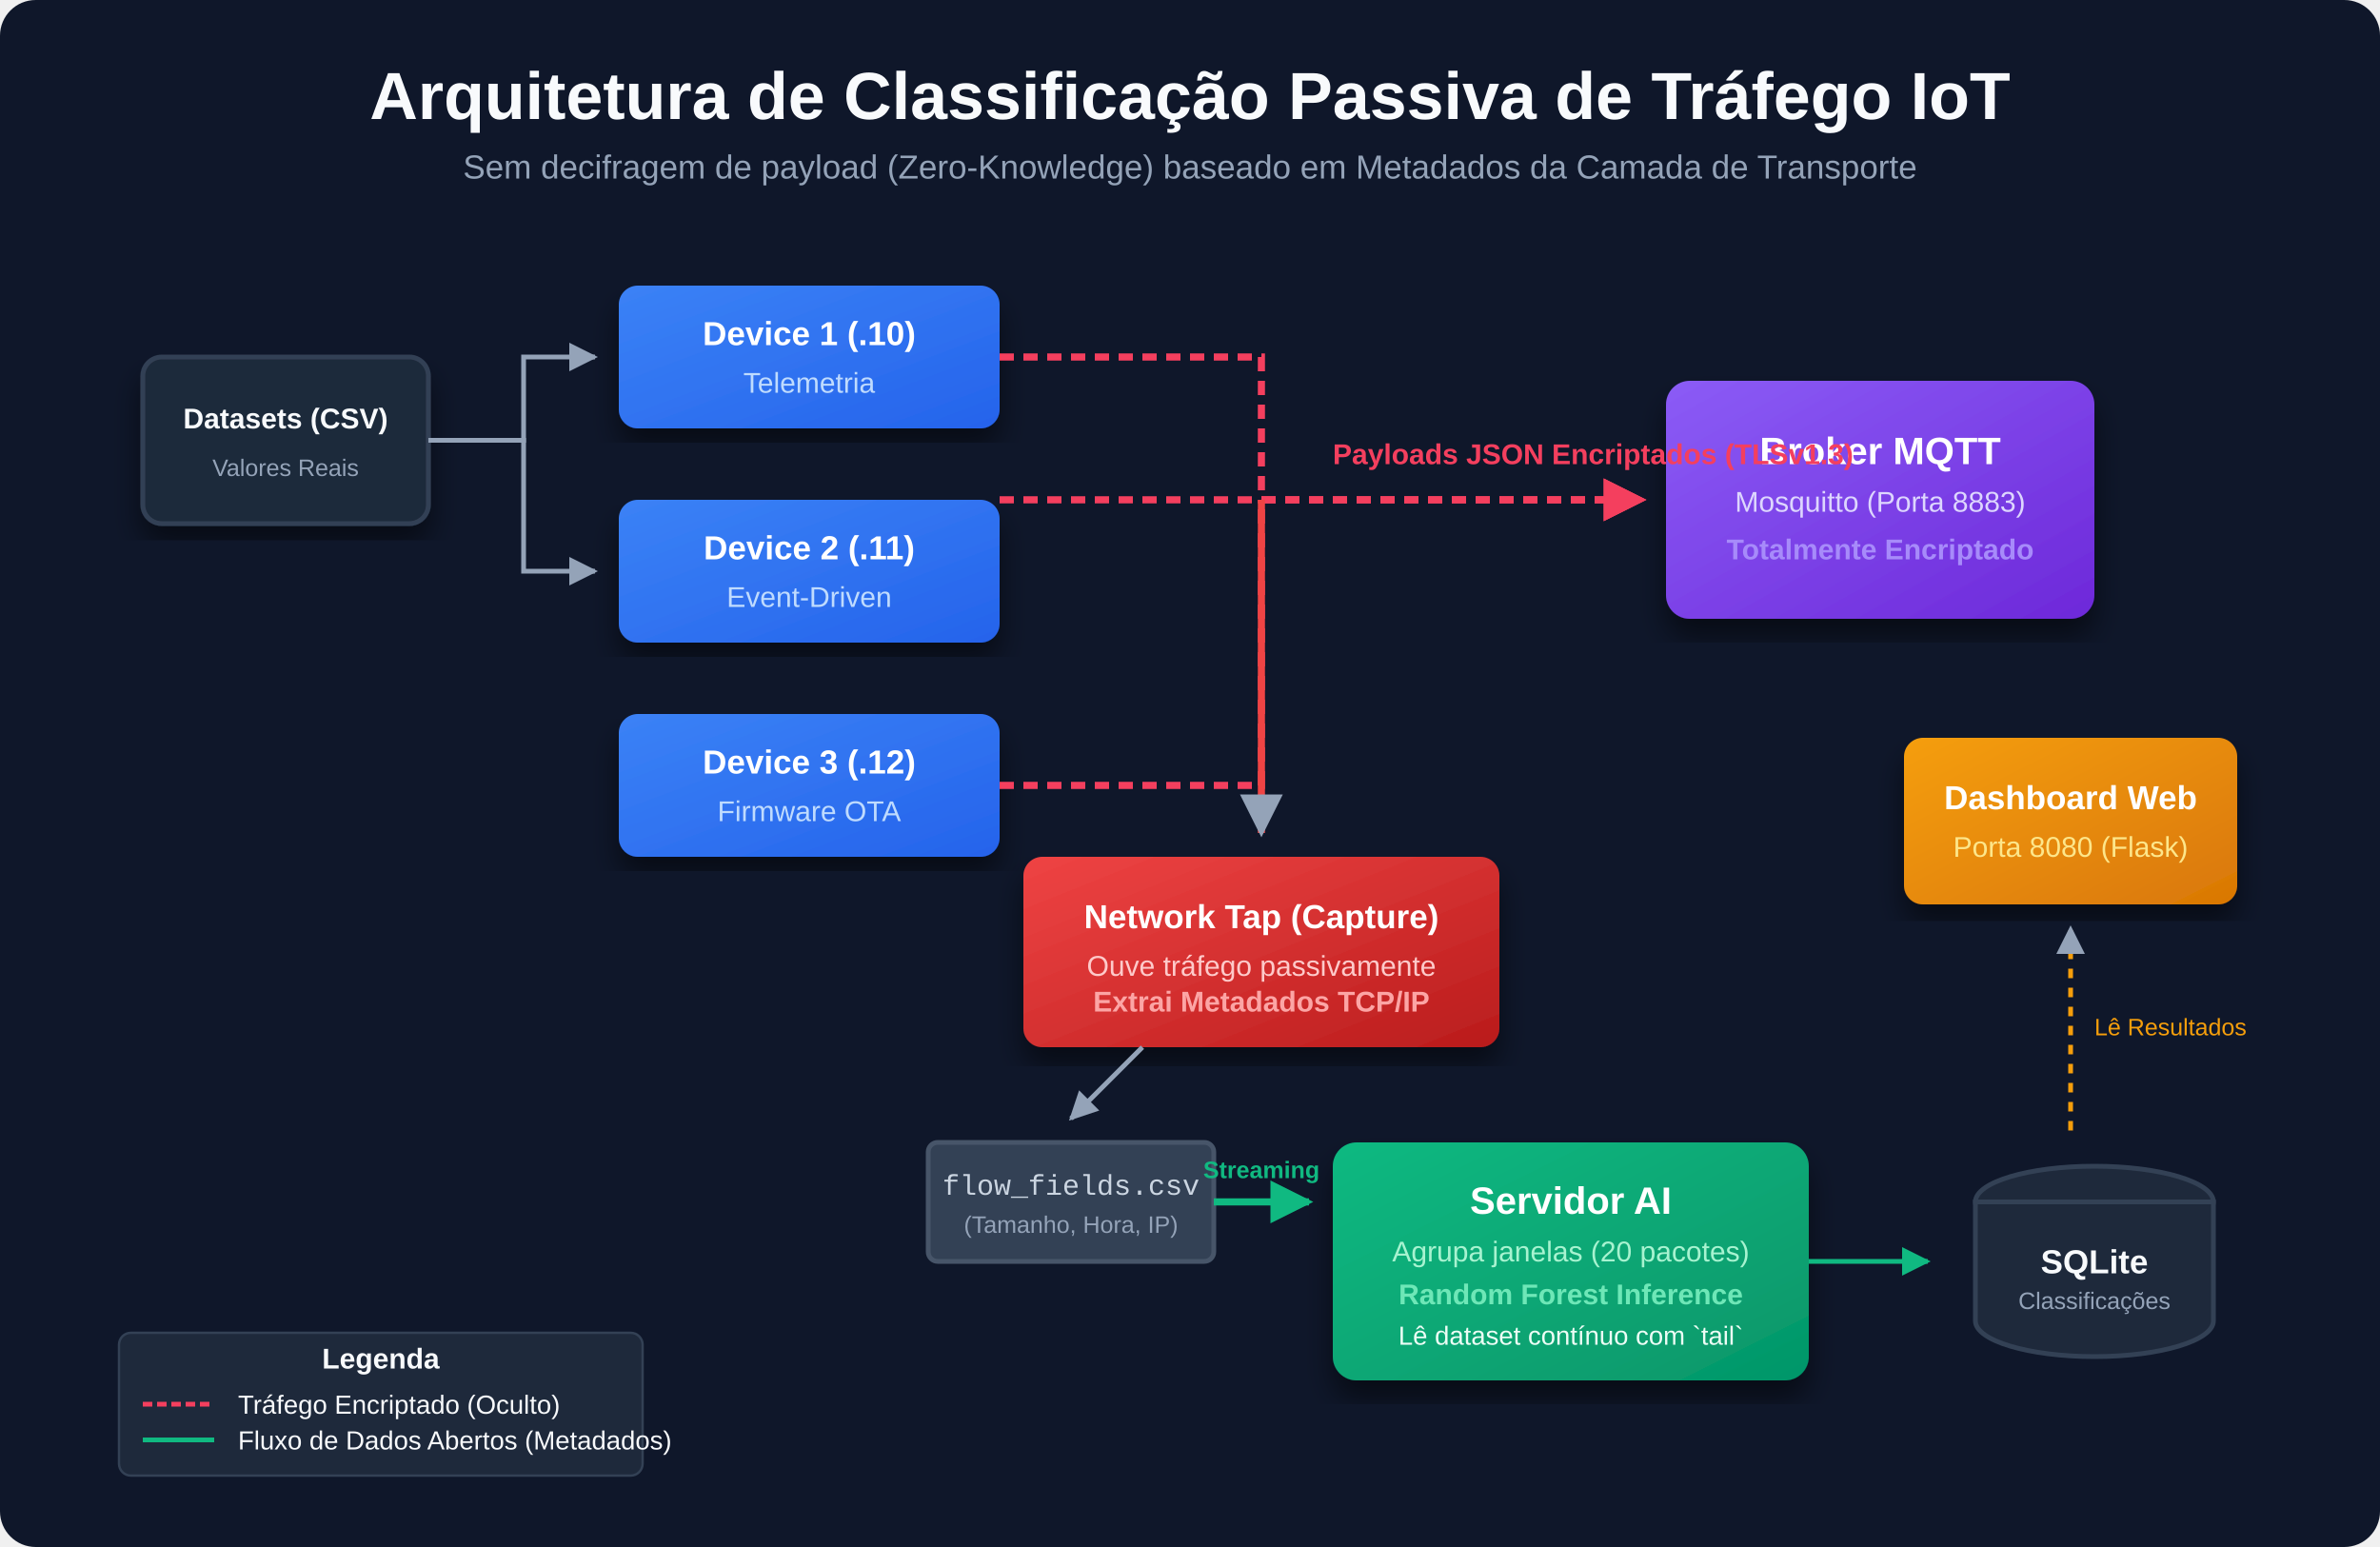
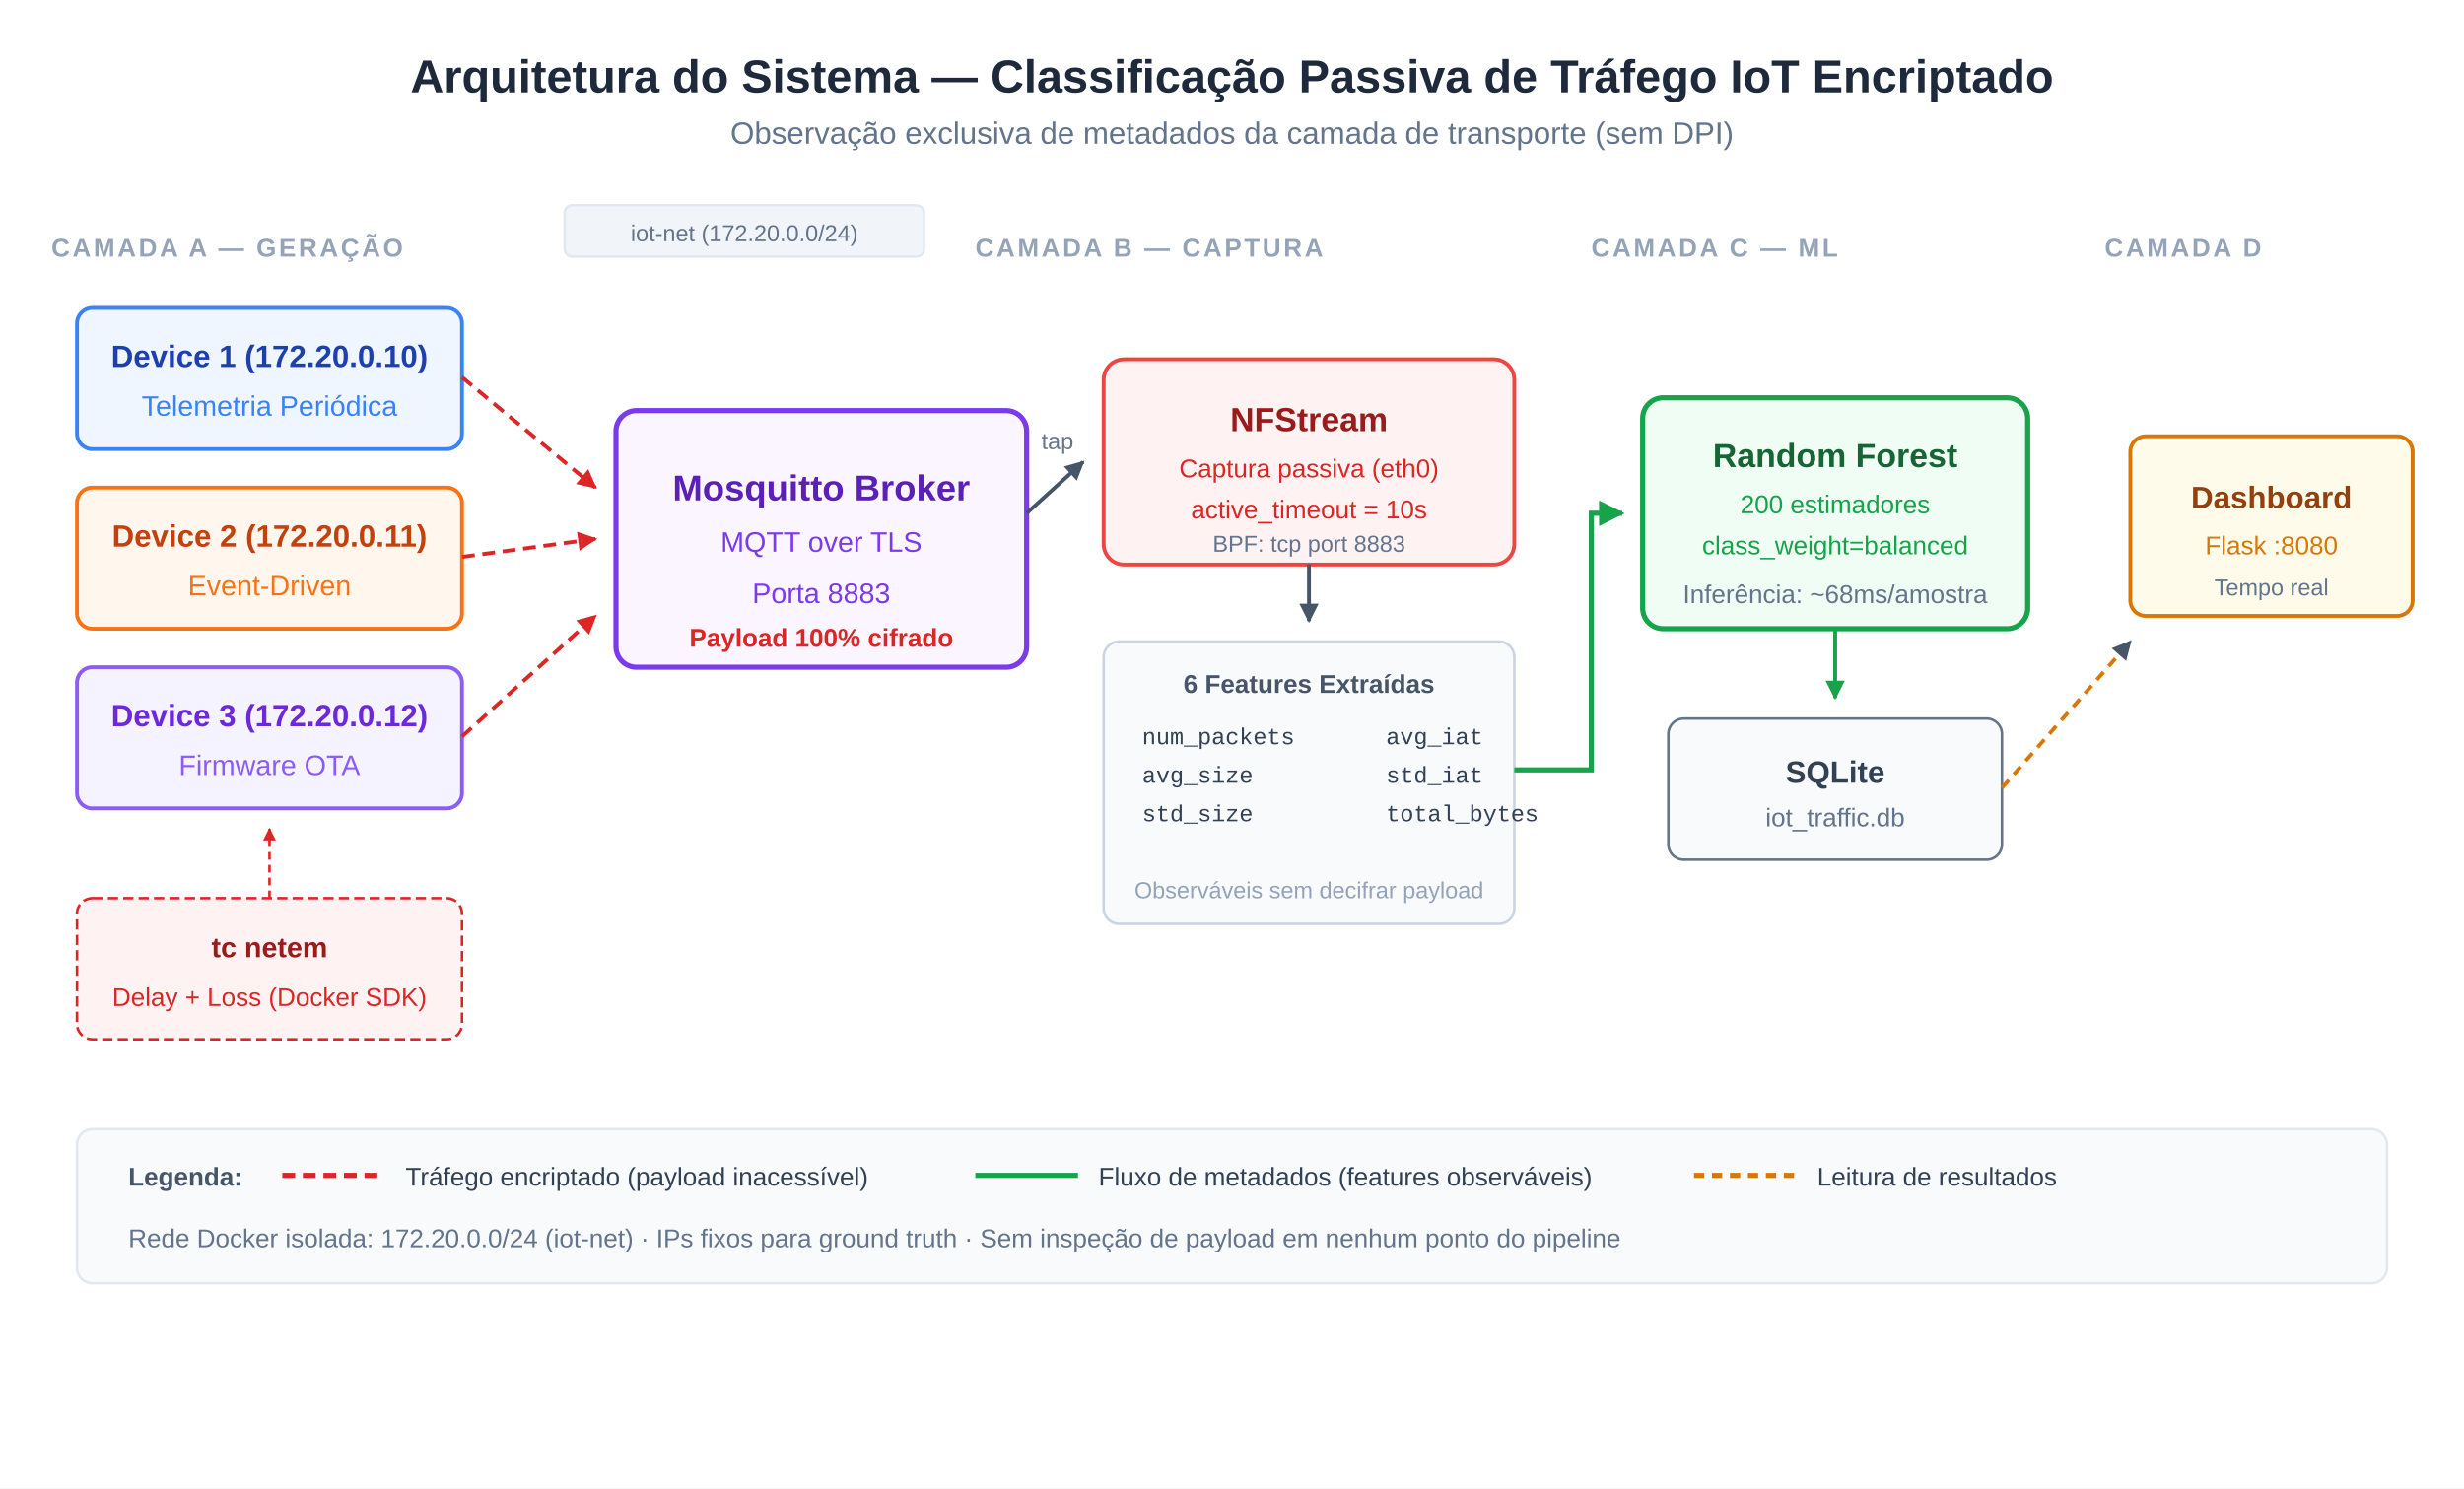
- <svg xmlns="http://www.w3.org/2000/svg" viewBox="0 0 1000 650">
-   <rect width="1000" height="650" fill="#0f172a" rx="15" />
+ <svg xmlns="http://www.w3.org/2000/svg" viewBox="0 0 960 580">
+   <rect width="960" height="580" fill="#ffffff" />
  <defs>
-     <filter id="shadow" x="-10%" y="-10%" width="120%" height="120%">
-       <feDropShadow dx="0" dy="8" stdDeviation="6" flood-color="#000000" flood-opacity="0.5" />
-     </filter>
-     <linearGradient id="gradDevice" x1="0%" y1="0%" x2="100%" y2="100%">
-       <stop offset="0%" stop-color="#3b82f6" />
-       <stop offset="100%" stop-color="#2563eb" />
-     </linearGradient>
-     <linearGradient id="gradBroker" x1="0%" y1="0%" x2="100%" y2="100%">
-       <stop offset="0%" stop-color="#8b5cf6" />
-       <stop offset="100%" stop-color="#6d28d9" />
-     </linearGradient>
-     <linearGradient id="gradCapture" x1="0%" y1="0%" x2="100%" y2="100%">
-       <stop offset="0%" stop-color="#ef4444" />
-       <stop offset="100%" stop-color="#b91c1c" />
-     </linearGradient>
-     <linearGradient id="gradAI" x1="0%" y1="0%" x2="100%" y2="100%">
-       <stop offset="0%" stop-color="#10b981" />
-       <stop offset="100%" stop-color="#059669" />
-     </linearGradient>
-     <linearGradient id="gradDash" x1="0%" y1="0%" x2="100%" y2="100%">
-       <stop offset="0%" stop-color="#f59e0b" />
-       <stop offset="100%" stop-color="#d97706" />
-     </linearGradient>
-     <marker id="arrow" viewBox="0 0 10 10" refX="9" refY="5" markerWidth="6" markerHeight="6" orient="auto">
-       <path d="M 0 0 L 10 5 L 0 10 z" fill="#94a3b8" />
+     <marker id="arr" viewBox="0 0 10 10" refX="9" refY="5" markerWidth="5" markerHeight="5" orient="auto">
+       <path d="M 0 0 L 10 5 L 0 10 z" fill="#475569" />
    </marker>
-     <marker id="arrow-enc" viewBox="0 0 10 10" refX="9" refY="5" markerWidth="6" markerHeight="6" orient="auto">
-       <path d="M 0 0 L 10 5 L 0 10 z" fill="#f43f5e" />
+     <marker id="arr-red" viewBox="0 0 10 10" refX="9" refY="5" markerWidth="5" markerHeight="5" orient="auto">
+       <path d="M 0 0 L 10 5 L 0 10 z" fill="#dc2626" />
    </marker>
-     <marker id="arrow-green" viewBox="0 0 10 10" refX="9" refY="5" markerWidth="6" markerHeight="6" orient="auto">
-       <path d="M 0 0 L 10 5 L 0 10 z" fill="#10b981" />
+     <marker id="arr-green" viewBox="0 0 10 10" refX="9" refY="5" markerWidth="5" markerHeight="5" orient="auto">
+       <path d="M 0 0 L 10 5 L 0 10 z" fill="#16a34a" />
    </marker>
  </defs>
-   <text x="500" y="50" font-family="Arial, sans-serif" font-size="28" font-weight="bold" fill="#f8fafc" text-anchor="middle">Arquitetura de Classificação Passiva de Tráfego IoT</text>
-   <text x="500" y="75" font-family="Arial, sans-serif" font-size="14" fill="#94a3b8" text-anchor="middle">Sem decifragem de payload (Zero-Knowledge) baseado em Metadados da Camada de Transporte</text>
-   <g transform="translate(60, 150)">
-     <rect x="0" y="0" width="120" height="70" rx="8" fill="#1e293b" stroke="#334155" stroke-width="2" filter="url(#shadow)" />
-     <text x="60" y="30" font-family="Arial" font-size="12" font-weight="bold" fill="#f8fafc" text-anchor="middle">Datasets (CSV)</text>
-     <text x="60" y="50" font-family="Arial" font-size="10" fill="#94a3b8" text-anchor="middle">Valores Reais</text>
-   </g>
-   <g transform="translate(260, 120)">
-     <rect x="0" y="0" width="160" height="60" rx="8" fill="url(#gradDevice)" filter="url(#shadow)" />
-     <text x="80" y="25" font-family="Arial" font-size="14" font-weight="bold" fill="white" text-anchor="middle">Device 1 (.10)</text>
-     <text x="80" y="45" font-family="Arial" font-size="12" fill="#bfdbfe" text-anchor="middle">Telemetria</text>
-     <rect x="0" y="90" width="160" height="60" rx="8" fill="url(#gradDevice)" filter="url(#shadow)" />
-     <text x="80" y="115" font-family="Arial" font-size="14" font-weight="bold" fill="white" text-anchor="middle">Device 2 (.11)</text>
-     <text x="80" y="135" font-family="Arial" font-size="12" fill="#bfdbfe" text-anchor="middle">Event-Driven</text>
-     <rect x="0" y="180" width="160" height="60" rx="8" fill="url(#gradDevice)" filter="url(#shadow)" />
-     <text x="80" y="205" font-family="Arial" font-size="14" font-weight="bold" fill="white" text-anchor="middle">Device 3 (.12)</text>
-     <text x="80" y="225" font-family="Arial" font-size="12" fill="#bfdbfe" text-anchor="middle">Firmware OTA</text>
-   </g>
-   <path d="M 180 185 L 220 185 L 220 150 L 250 150" fill="none" stroke="#94a3b8" stroke-width="2" marker-end="url(#arrow)" />
-   <path d="M 180 185 L 220 185 L 220 240 L 250 240" fill="none" stroke="#94a3b8" stroke-width="2" marker-end="url(#arrow)" />
-   <g transform="translate(700, 160)">
-     <rect x="0" y="0" width="180" height="100" rx="10" fill="url(#gradBroker)" filter="url(#shadow)" />
-     <text x="90" y="35" font-family="Arial" font-size="16" font-weight="bold" fill="white" text-anchor="middle">Broker MQTT</text>
-     <text x="90" y="55" font-family="Arial" font-size="12" fill="#ddd6fe" text-anchor="middle">Mosquitto (Porta 8883)</text>
-     <text x="90" y="75" font-family="Arial" font-size="12" font-weight="bold" fill="#a78bfa" text-anchor="middle">Totalmente Encriptado</text>
-   </g>
-   <path d="M 420 150 L 530 150 L 530 210 L 690 210" fill="none" stroke="#f43f5e" stroke-width="3" stroke-dasharray="6,4" marker-end="url(#arrow-enc)" />
-   <path d="M 420 210 L 690 210" fill="none" stroke="#f43f5e" stroke-width="3" stroke-dasharray="6,4" marker-end="url(#arrow-enc)" />
-   <path d="M 420 330 L 530 330 L 530 210" fill="none" stroke="#f43f5e" stroke-width="3" stroke-dasharray="6,4" />
-   <text x="560" y="195" font-family="Arial" font-size="12" font-weight="bold" fill="#f43f5e">Payloads JSON Encriptados (TLSv1.3)</text>
-   <g transform="translate(430, 360)">
-     <rect x="0" y="0" width="200" height="80" rx="8" fill="url(#gradCapture)" filter="url(#shadow)" />
-     <text x="100" y="30" font-family="Arial" font-size="14" font-weight="bold" fill="white" text-anchor="middle">Network Tap (Capture)</text>
-     <text x="100" y="50" font-family="Arial" font-size="12" fill="#fecaca" text-anchor="middle">Ouve tráfego passivamente</text>
-     <text x="100" y="65" font-family="Arial" font-size="12" font-weight="bold" fill="#fca5a5" text-anchor="middle">Extrai Metadados TCP/IP</text>
-   </g>
-   <path d="M 530 210 L 530 350" fill="none" stroke="#ef4444" stroke-width="3" marker-end="url(#arrow)" />
-   <g transform="translate(390, 480)">
-     <rect x="0" y="0" width="120" height="50" rx="4" fill="#334155" stroke="#475569" stroke-width="2" />
-     <text x="60" y="22" font-family="Courier New" font-size="12" fill="#cbd5e1" text-anchor="middle">flow_fields.csv</text>
-     <text x="60" y="38" font-family="Arial" font-size="10" fill="#94a3b8" text-anchor="middle">(Tamanho, Hora, IP)</text>
-   </g>
-   <path d="M 480 440 L 450 470" fill="none" stroke="#94a3b8" stroke-width="2" marker-end="url(#arrow)" />
-   <g transform="translate(560, 480)">
-     <rect x="0" y="0" width="200" height="100" rx="10" fill="url(#gradAI)" filter="url(#shadow)" />
-     <text x="100" y="30" font-family="Arial" font-size="16" font-weight="bold" fill="white" text-anchor="middle">Servidor AI</text>
-     <text x="100" y="50" font-family="Arial" font-size="12" fill="#a7f3d0" text-anchor="middle">Agrupa janelas (20 pacotes)</text>
-     <text x="100" y="68" font-family="Arial" font-size="12" font-weight="bold" fill="#6ee7b7" text-anchor="middle">Random Forest Inference</text>
-     <text x="100" y="85" font-family="Arial" font-size="11" fill="#ecfdf5" text-anchor="middle">Lê dataset contínuo com `tail`</text>
-   </g>
-   <path d="M 510 505 L 550 505" fill="none" stroke="#10b981" stroke-width="3" marker-end="url(#arrow-green)" />
-   <text x="530" y="495" font-family="Arial" font-size="10" font-weight="bold" fill="#10b981" text-anchor="middle">Streaming</text>
-   <g transform="translate(820, 490)">
-     <ellipse cx="60" cy="15" rx="50" ry="15" fill="#1e293b" stroke="#334155" stroke-width="2" />
-     <path d="M 10 15 L 10 65 A 50 15 0 0 0 110 65 L 110 15 z" fill="#1e293b" stroke="#334155" stroke-width="2" />
-     <text x="60" y="45" font-family="Arial" font-size="14" font-weight="bold" fill="#f8fafc" text-anchor="middle">SQLite</text>
-     <text x="60" y="60" font-family="Arial" font-size="10" fill="#94a3b8" text-anchor="middle">Classificações</text>
-   </g>
-   <path d="M 760 530 L 810 530" fill="none" stroke="#10b981" stroke-width="2" marker-end="url(#arrow-green)" />
-   <g transform="translate(800, 310)">
-     <rect x="0" y="0" width="140" height="70" rx="8" fill="url(#gradDash)" filter="url(#shadow)" />
-     <text x="70" y="30" font-family="Arial" font-size="14" font-weight="bold" fill="white" text-anchor="middle">Dashboard Web</text>
-     <text x="70" y="50" font-family="Arial" font-size="12" fill="#fde68a" text-anchor="middle">Porta 8080 (Flask)</text>
-   </g>
-   <path d="M 870 475 L 870 390" fill="none" stroke="#f59e0b" stroke-dasharray="4,4" stroke-width="2" marker-end="url(#arrow)" />
-   <text x="880" y="435" font-family="Arial" font-size="10" fill="#f59e0b">Lê Resultados</text>
-   <g transform="translate(50, 560)">
-     <rect x="0" y="0" width="220" height="60" rx="5" fill="#1e293b" stroke="#334155" />
-     <text x="110" y="15" font-family="Arial" font-size="12" font-weight="bold" fill="#f8fafc" text-anchor="middle">Legenda</text>
-     <path d="M 10 30 L 40 30" fill="none" stroke="#f43f5e" stroke-width="2" stroke-dasharray="4,2" />
-     <text x="50" y="34" font-family="Arial" font-size="11" fill="#f8fafc">Tráfego Encriptado (Oculto)</text>
-     <path d="M 10 45 L 40 45" fill="none" stroke="#10b981" stroke-width="2" />
-     <text x="50" y="49" font-family="Arial" font-size="11" fill="#f8fafc">Fluxo de Dados Abertos (Metadados)</text>
-   </g>
+   <text x="480" y="36" font-family="Arial, sans-serif" font-size="18" font-weight="bold" fill="#1e293b" text-anchor="middle">Arquitetura do Sistema — Classificação Passiva de Tráfego IoT Encriptado</text>
+   <text x="480" y="56" font-family="Arial, sans-serif" font-size="12" fill="#64748b" text-anchor="middle">Observação exclusiva de metadados da camada de transporte (sem DPI)</text>
+   <text x="20" y="100" font-family="Arial" font-size="10" font-weight="bold" fill="#94a3b8" letter-spacing="1">CAMADA A — GERAÇÃO</text>
+   <text x="380" y="100" font-family="Arial" font-size="10" font-weight="bold" fill="#94a3b8" letter-spacing="1">CAMADA B — CAPTURA</text>
+   <text x="620" y="100" font-family="Arial" font-size="10" font-weight="bold" fill="#94a3b8" letter-spacing="1">CAMADA C — ML</text>
+   <text x="820" y="100" font-family="Arial" font-size="10" font-weight="bold" fill="#94a3b8" letter-spacing="1">CAMADA D</text>
+   <rect x="30" y="120" width="150" height="55" rx="6" fill="#eff6ff" stroke="#3b82f6" stroke-width="1.5" />
+   <text x="105" y="143" font-family="Arial" font-size="12" font-weight="bold" fill="#1e40af" text-anchor="middle">Device 1 (172.20.0.10)</text>
+   <text x="105" y="162" font-family="Arial" font-size="11" fill="#3b82f6" text-anchor="middle">Telemetria Periódica</text>
+   <rect x="30" y="190" width="150" height="55" rx="6" fill="#fff7ed" stroke="#f97316" stroke-width="1.5" />
+   <text x="105" y="213" font-family="Arial" font-size="12" font-weight="bold" fill="#c2410c" text-anchor="middle">Device 2 (172.20.0.11)</text>
+   <text x="105" y="232" font-family="Arial" font-size="11" fill="#f97316" text-anchor="middle">Event-Driven</text>
+   <rect x="30" y="260" width="150" height="55" rx="6" fill="#f5f3ff" stroke="#8b5cf6" stroke-width="1.5" />
+   <text x="105" y="283" font-family="Arial" font-size="12" font-weight="bold" fill="#6d28d9" text-anchor="middle">Device 3 (172.20.0.12)</text>
+   <text x="105" y="302" font-family="Arial" font-size="11" fill="#8b5cf6" text-anchor="middle">Firmware OTA</text>
+   <rect x="240" y="160" width="160" height="100" rx="8" fill="#faf5ff" stroke="#7c3aed" stroke-width="2" />
+   <text x="320" y="195" font-family="Arial" font-size="14" font-weight="bold" fill="#5b21b6" text-anchor="middle">Mosquitto Broker</text>
+   <text x="320" y="215" font-family="Arial" font-size="11" fill="#7c3aed" text-anchor="middle">MQTT over TLS</text>
+   <text x="320" y="235" font-family="Arial" font-size="11" fill="#7c3aed" text-anchor="middle">Porta 8883</text>
+   <text x="320" y="252" font-family="Arial" font-size="10" font-weight="bold" fill="#dc2626" text-anchor="middle">Payload 100% cifrado</text>
+   <path d="M 180 147 L 232 190" fill="none" stroke="#dc2626" stroke-width="1.5" stroke-dasharray="5,3" marker-end="url(#arr-red)" />
+   <path d="M 180 217 L 232 210" fill="none" stroke="#dc2626" stroke-width="1.5" stroke-dasharray="5,3" marker-end="url(#arr-red)" />
+   <path d="M 180 287 L 232 240" fill="none" stroke="#dc2626" stroke-width="1.5" stroke-dasharray="5,3" marker-end="url(#arr-red)" />
+   <rect x="430" y="140" width="160" height="80" rx="8" fill="#fef2f2" stroke="#ef4444" stroke-width="1.5" />
+   <text x="510" y="168" font-family="Arial" font-size="13" font-weight="bold" fill="#991b1b" text-anchor="middle">NFStream</text>
+   <text x="510" y="186" font-family="Arial" font-size="10" fill="#dc2626" text-anchor="middle">Captura passiva (eth0)</text>
+   <text x="510" y="202" font-family="Arial" font-size="10" fill="#dc2626" text-anchor="middle">active_timeout = 10s</text>
+   <text x="510" y="215" font-family="Arial" font-size="9" fill="#64748b" text-anchor="middle">BPF: tcp port 8883</text>
+   <path d="M 400 200 L 422 180" fill="none" stroke="#475569" stroke-width="1.5" marker-end="url(#arr)" />
+   <text x="412" y="175" font-family="Arial" font-size="9" fill="#64748b" text-anchor="middle">tap</text>
+   <rect x="430" y="250" width="160" height="110" rx="6" fill="#f8fafc" stroke="#cbd5e1" stroke-width="1" />
+   <text x="510" y="270" font-family="Arial" font-size="10" font-weight="bold" fill="#475569" text-anchor="middle">6 Features Extraídas</text>
+   <text x="445" y="290" font-family="Courier New" font-size="9" fill="#334155">num_packets</text>
+   <text x="445" y="305" font-family="Courier New" font-size="9" fill="#334155">avg_size</text>
+   <text x="445" y="320" font-family="Courier New" font-size="9" fill="#334155">std_size</text>
+   <text x="540" y="290" font-family="Courier New" font-size="9" fill="#334155">avg_iat</text>
+   <text x="540" y="305" font-family="Courier New" font-size="9" fill="#334155">std_iat</text>
+   <text x="540" y="320" font-family="Courier New" font-size="9" fill="#334155">total_bytes</text>
+   <text x="510" y="350" font-family="Arial" font-size="9" fill="#94a3b8" text-anchor="middle">Observáveis sem decifrar payload</text>
+   <path d="M 510 220 L 510 242" fill="none" stroke="#475569" stroke-width="1.5" marker-end="url(#arr)" />
+   <rect x="640" y="155" width="150" height="90" rx="8" fill="#f0fdf4" stroke="#16a34a" stroke-width="2" />
+   <text x="715" y="182" font-family="Arial" font-size="13" font-weight="bold" fill="#166534" text-anchor="middle">Random Forest</text>
+   <text x="715" y="200" font-family="Arial" font-size="10" fill="#16a34a" text-anchor="middle">200 estimadores</text>
+   <text x="715" y="216" font-family="Arial" font-size="10" fill="#16a34a" text-anchor="middle">class_weight=balanced</text>
+   <text x="715" y="235" font-family="Arial" font-size="10" fill="#64748b" text-anchor="middle">Inferência: ~68ms/amostra</text>
+   <path d="M 590 300 L 620 300 L 620 200 L 632 200" fill="none" stroke="#16a34a" stroke-width="2" marker-end="url(#arr-green)" />
+   <rect x="650" y="280" width="130" height="55" rx="6" fill="#f8fafc" stroke="#64748b" stroke-width="1" />
+   <text x="715" y="305" font-family="Arial" font-size="12" font-weight="bold" fill="#334155" text-anchor="middle">SQLite</text>
+   <text x="715" y="322" font-family="Arial" font-size="10" fill="#64748b" text-anchor="middle">iot_traffic.db</text>
+   <path d="M 715 245 L 715 272" fill="none" stroke="#16a34a" stroke-width="1.5" marker-end="url(#arr-green)" />
+   <rect x="830" y="170" width="110" height="70" rx="6" fill="#fffbeb" stroke="#d97706" stroke-width="1.5" />
+   <text x="885" y="198" font-family="Arial" font-size="12" font-weight="bold" fill="#92400e" text-anchor="middle">Dashboard</text>
+   <text x="885" y="216" font-family="Arial" font-size="10" fill="#d97706" text-anchor="middle">Flask :8080</text>
+   <text x="885" y="232" font-family="Arial" font-size="9" fill="#64748b" text-anchor="middle">Tempo real</text>
+   <path d="M 780 307 L 830 250" fill="none" stroke="#d97706" stroke-width="1.5" stroke-dasharray="4,3" marker-end="url(#arr)" />
+   <rect x="30" y="350" width="150" height="55" rx="6" fill="#fef2f2" stroke="#dc2626" stroke-width="1" stroke-dasharray="4,2" />
+   <text x="105" y="373" font-family="Arial" font-size="11" font-weight="bold" fill="#991b1b" text-anchor="middle">tc netem</text>
+   <text x="105" y="392" font-family="Arial" font-size="10" fill="#dc2626" text-anchor="middle">Delay + Loss (Docker SDK)</text>
+   <path d="M 105 350 L 105 323" fill="none" stroke="#dc2626" stroke-width="1" stroke-dasharray="3,2" marker-end="url(#arr-red)" />
+   <rect x="30" y="440" width="900" height="60" rx="6" fill="#f8fafc" stroke="#e2e8f0" stroke-width="1" />
+   <text x="50" y="462" font-family="Arial" font-size="10" font-weight="bold" fill="#475569">Legenda:</text>
+   <line x1="110" y1="458" x2="150" y2="458" stroke="#dc2626" stroke-width="2" stroke-dasharray="5,3" />
+   <text x="158" y="462" font-family="Arial" font-size="10" fill="#334155">Tráfego encriptado (payload inacessível)</text>
+   <line x1="380" y1="458" x2="420" y2="458" stroke="#16a34a" stroke-width="2" />
+   <text x="428" y="462" font-family="Arial" font-size="10" fill="#334155">Fluxo de metadados (features observáveis)</text>
+   <line x1="660" y1="458" x2="700" y2="458" stroke="#d97706" stroke-width="2" stroke-dasharray="4,3" />
+   <text x="708" y="462" font-family="Arial" font-size="10" fill="#334155">Leitura de resultados</text>
+   <text x="50" y="486" font-family="Arial" font-size="10" fill="#64748b">Rede Docker isolada: 172.20.0.0/24 (iot-net) · IPs fixos para ground truth · Sem inspeção de payload em nenhum ponto do pipeline</text>
+   <rect x="220" y="80" width="140" height="20" rx="3" fill="#f1f5f9" stroke="#e2e8f0" stroke-width="1" />
+   <text x="290" y="94" font-family="Arial" font-size="9" fill="#64748b" text-anchor="middle">iot-net (172.20.0.0/24)</text>
</svg>
